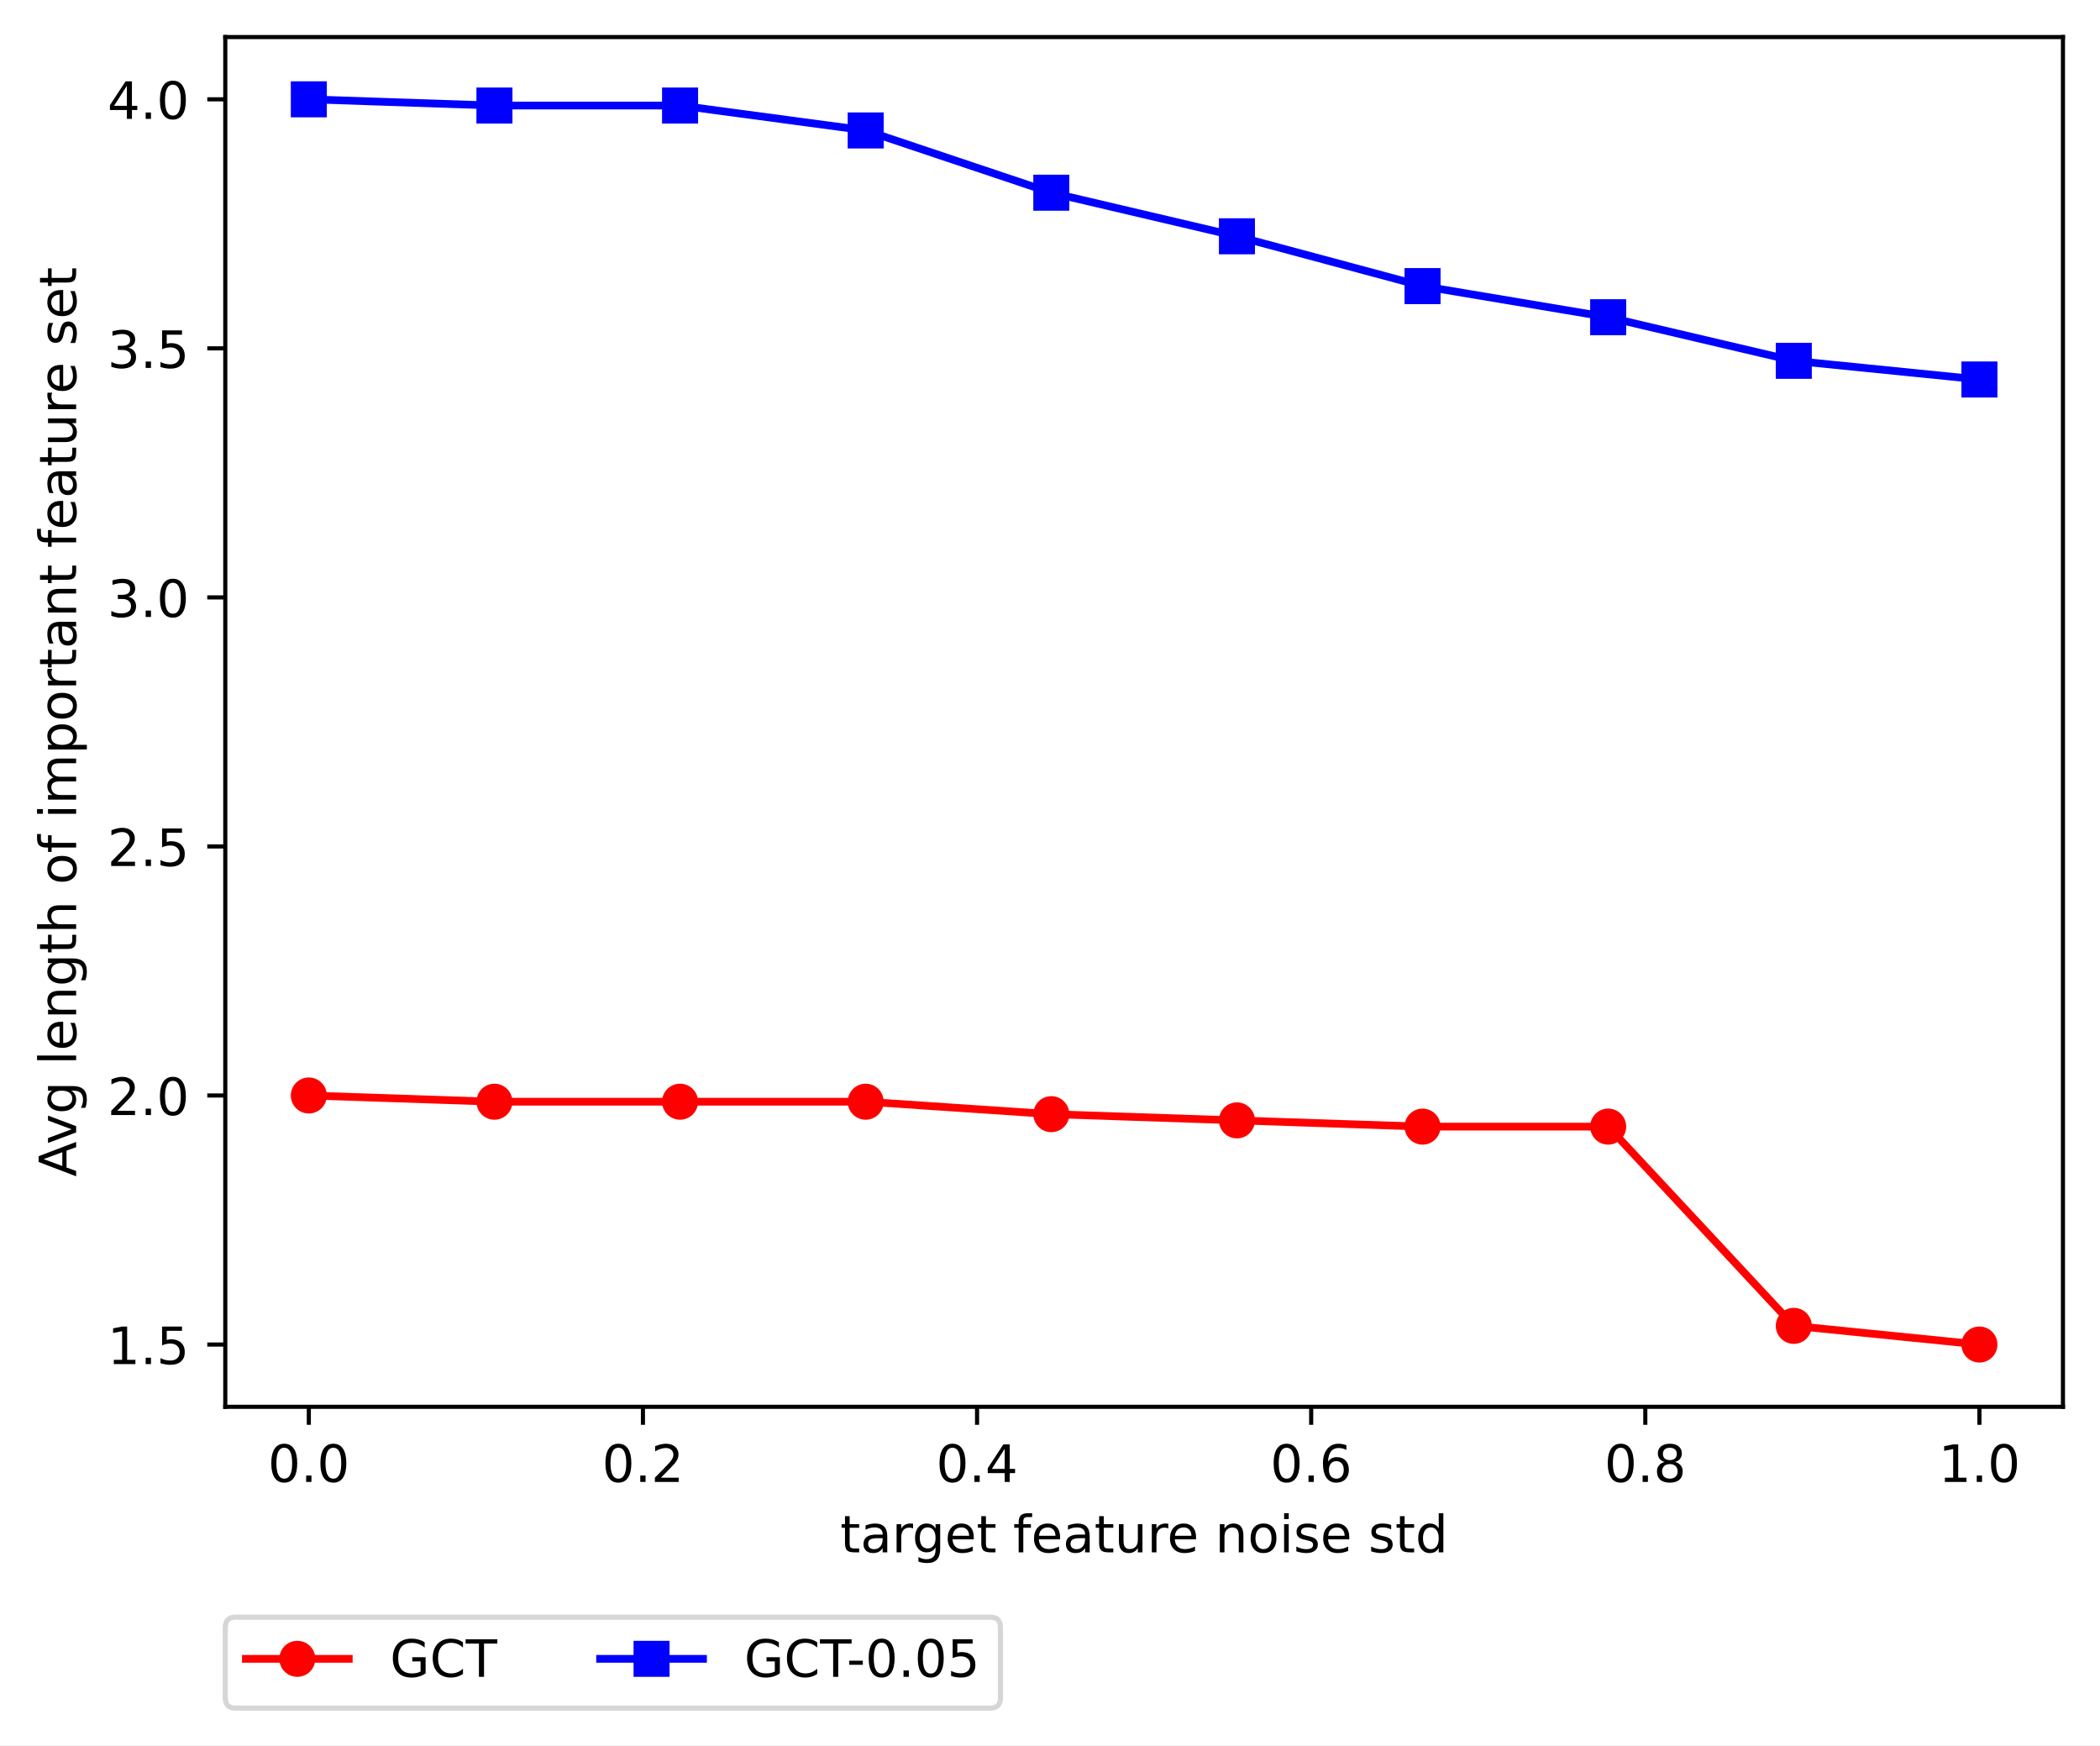
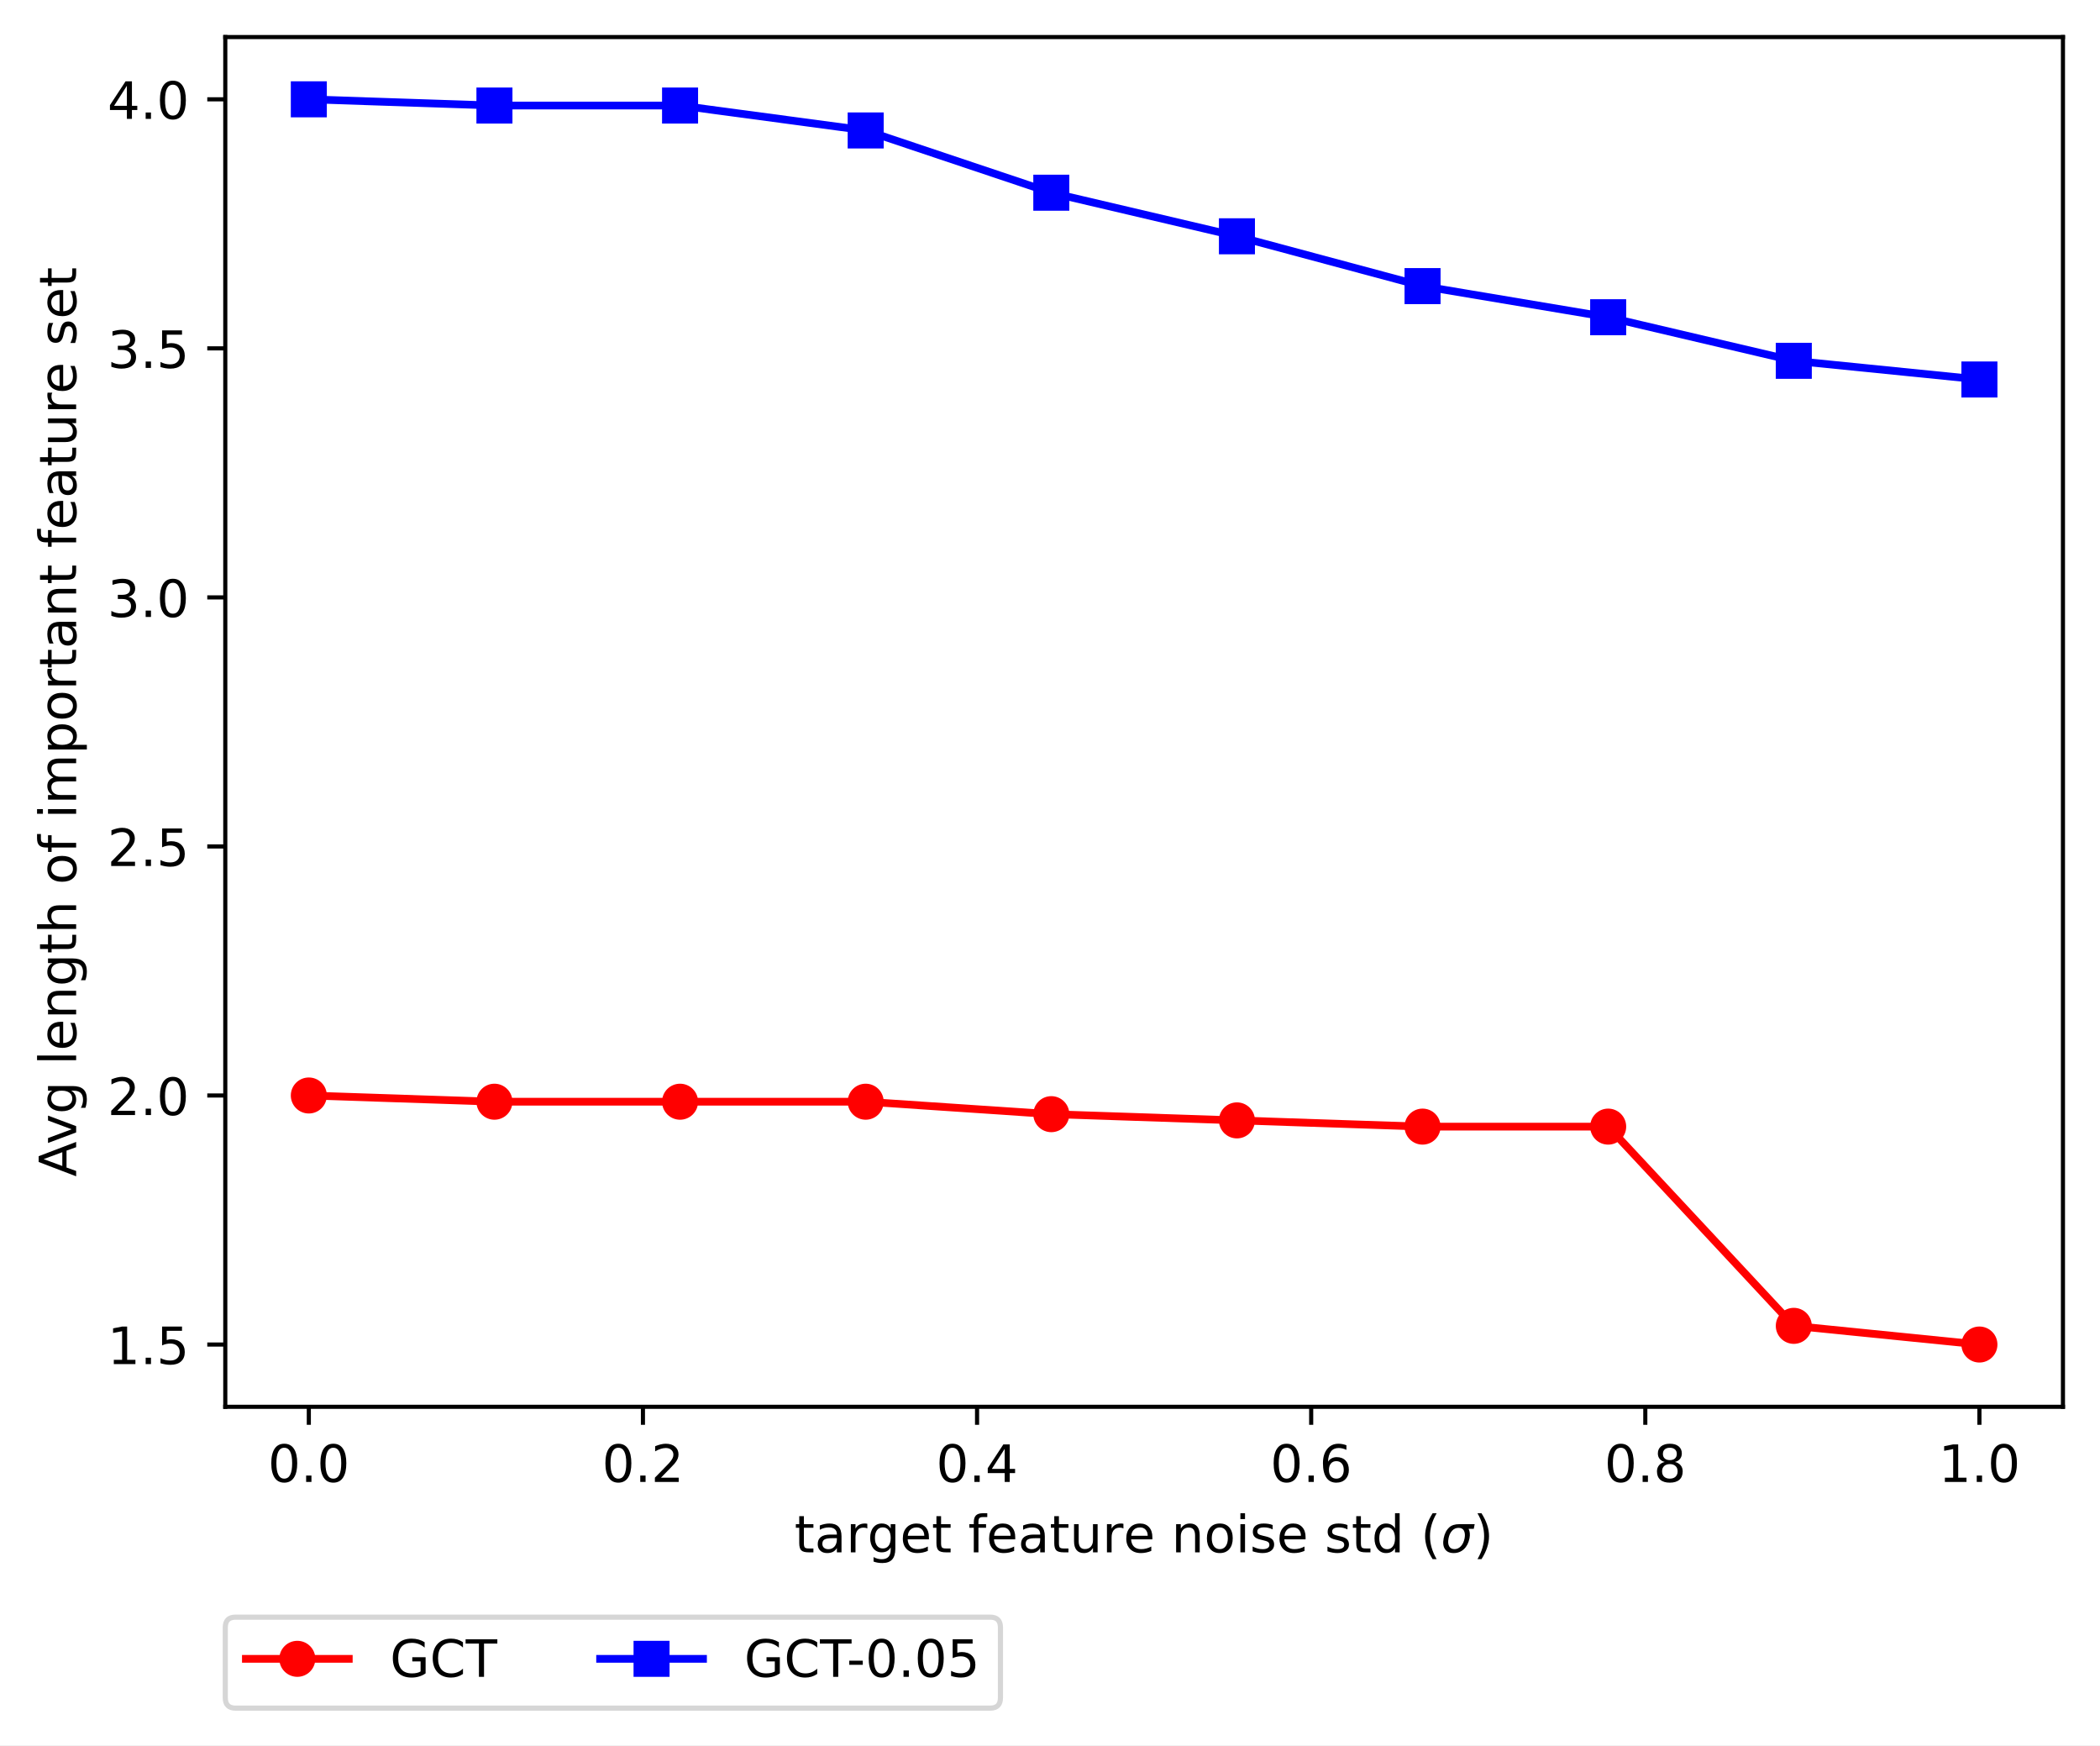
<svg xmlns="http://www.w3.org/2000/svg" xmlns:xlink="http://www.w3.org/1999/xlink" width="408.101pt" height="339.057pt" viewBox="0 0 408.101 339.057" version="1.1">
  <defs>
    <style type="text/css">*{stroke-linejoin: round; stroke-linecap: butt}</style>
  </defs>
  <g id="figure_1">
    <g id="patch_1">
      <path d="M 0 339.057  L 408.101 339.057  L 408.101 0  L 0 0  z " style="fill: #ffffff" />
    </g>
    <g id="axes_1">
      <g id="patch_2">
        <path d="M 43.781 273.312  L 400.901 273.312  L 400.901 7.2  L 43.781 7.2  z " style="fill: #ffffff" />
      </g>
      <g id="matplotlib.axis_1">
        <g id="xtick_1">
          <g id="line2d_1">
            <defs>
-               <path id="m290466811d" d="M 0 0  L 0 3.5  " style="stroke: #000000; stroke-width: 0.8" />
-             </defs>
-             <g>
-               <use xlink:href="#m290466811d" x="60.014" y="273.312" style="stroke: #000000; stroke-width: 0.8" />
+               <path id="mb9495558c3" d="M 0 0  L 0 3.5  " style="stroke: #000000; stroke-width: 0.8" />
+             </defs>
+             <g>
+               <use xlink:href="#mb9495558c3" x="60.014" y="273.312" style="stroke: #000000; stroke-width: 0.8" />
            </g>
          </g>
          <g id="text_1">
            <g transform="translate(52.06242 287.9104) scale(0.1 -0.1)">
              <defs>
                <path id="DejaVuSans-30" d="M 2034 4250  Q 1547 4250 1301 3770  Q 1056 3291 1056 2328  Q 1056 1369 1301 889  Q 1547 409 2034 409  Q 2525 409 2770 889  Q 3016 1369 3016 2328  Q 3016 3291 2770 3770  Q 2525 4250 2034 4250  z M 2034 4750  Q 2819 4750 3233 4129  Q 3647 3509 3647 2328  Q 3647 1150 3233 529  Q 2819 -91 2034 -91  Q 1250 -91 836 529  Q 422 1150 422 2328  Q 422 3509 836 4129  Q 1250 4750 2034 4750  z " transform="scale(0.015625)" />
                <path id="DejaVuSans-2e" d="M 684 794  L 1344 794  L 1344 0  L 684 0  L 684 794  z " transform="scale(0.015625)" />
              </defs>
              <use xlink:href="#DejaVuSans-30" />
              <use xlink:href="#DejaVuSans-2e" x="63.623" />
              <use xlink:href="#DejaVuSans-30" x="95.41" />
            </g>
          </g>
        </g>
        <g id="xtick_2">
          <g id="line2d_2">
            <g>
-               <use xlink:href="#m290466811d" x="124.945" y="273.312" style="stroke: #000000; stroke-width: 0.8" />
+               <use xlink:href="#mb9495558c3" x="124.945" y="273.312" style="stroke: #000000; stroke-width: 0.8" />
            </g>
          </g>
          <g id="text_2">
            <g transform="translate(116.9933 287.9104) scale(0.1 -0.1)">
              <defs>
                <path id="DejaVuSans-32" d="M 1228 531  L 3431 531  L 3431 0  L 469 0  L 469 531  Q 828 903 1448 1529  Q 2069 2156 2228 2338  Q 2531 2678 2651 2914  Q 2772 3150 2772 3378  Q 2772 3750 2511 3984  Q 2250 4219 1831 4219  Q 1534 4219 1204 4116  Q 875 4013 500 3803  L 500 4441  Q 881 4594 1212 4672  Q 1544 4750 1819 4750  Q 2544 4750 2975 4387  Q 3406 4025 3406 3419  Q 3406 3131 3298 2873  Q 3191 2616 2906 2266  Q 2828 2175 2409 1742  Q 1991 1309 1228 531  z " transform="scale(0.015625)" />
              </defs>
              <use xlink:href="#DejaVuSans-30" />
              <use xlink:href="#DejaVuSans-2e" x="63.623" />
              <use xlink:href="#DejaVuSans-32" x="95.41" />
            </g>
          </g>
        </g>
        <g id="xtick_3">
          <g id="line2d_3">
            <g>
-               <use xlink:href="#m290466811d" x="189.876" y="273.312" style="stroke: #000000; stroke-width: 0.8" />
+               <use xlink:href="#mb9495558c3" x="189.876" y="273.312" style="stroke: #000000; stroke-width: 0.8" />
            </g>
          </g>
          <g id="text_3">
            <g transform="translate(181.9242 287.9104) scale(0.1 -0.1)">
              <defs>
                <path id="DejaVuSans-34" d="M 2419 4116  L 825 1625  L 2419 1625  L 2419 4116  z M 2253 4666  L 3047 4666  L 3047 1625  L 3713 1625  L 3713 1100  L 3047 1100  L 3047 0  L 2419 0  L 2419 1100  L 313 1100  L 313 1709  L 2253 4666  z " transform="scale(0.015625)" />
              </defs>
              <use xlink:href="#DejaVuSans-30" />
              <use xlink:href="#DejaVuSans-2e" x="63.623" />
              <use xlink:href="#DejaVuSans-34" x="95.41" />
            </g>
          </g>
        </g>
        <g id="xtick_4">
          <g id="line2d_4">
            <g>
-               <use xlink:href="#m290466811d" x="254.807" y="273.312" style="stroke: #000000; stroke-width: 0.8" />
+               <use xlink:href="#mb9495558c3" x="254.807" y="273.312" style="stroke: #000000; stroke-width: 0.8" />
            </g>
          </g>
          <g id="text_4">
            <g transform="translate(246.8551 287.9104) scale(0.1 -0.1)">
              <defs>
                <path id="DejaVuSans-36" d="M 2113 2584  Q 1688 2584 1439 2293  Q 1191 2003 1191 1497  Q 1191 994 1439 701  Q 1688 409 2113 409  Q 2538 409 2786 701  Q 3034 994 3034 1497  Q 3034 2003 2786 2293  Q 2538 2584 2113 2584  z M 3366 4563  L 3366 3988  Q 3128 4100 2886 4159  Q 2644 4219 2406 4219  Q 1781 4219 1451 3797  Q 1122 3375 1075 2522  Q 1259 2794 1537 2939  Q 1816 3084 2150 3084  Q 2853 3084 3261 2657  Q 3669 2231 3669 1497  Q 3669 778 3244 343  Q 2819 -91 2113 -91  Q 1303 -91 875 529  Q 447 1150 447 2328  Q 447 3434 972 4092  Q 1497 4750 2381 4750  Q 2619 4750 2861 4703  Q 3103 4656 3366 4563  z " transform="scale(0.015625)" />
              </defs>
              <use xlink:href="#DejaVuSans-30" />
              <use xlink:href="#DejaVuSans-2e" x="63.623" />
              <use xlink:href="#DejaVuSans-36" x="95.41" />
            </g>
          </g>
        </g>
        <g id="xtick_5">
          <g id="line2d_5">
            <g>
-               <use xlink:href="#m290466811d" x="319.738" y="273.312" style="stroke: #000000; stroke-width: 0.8" />
+               <use xlink:href="#mb9495558c3" x="319.738" y="273.312" style="stroke: #000000; stroke-width: 0.8" />
            </g>
          </g>
          <g id="text_5">
            <g transform="translate(311.7861 287.9104) scale(0.1 -0.1)">
              <defs>
                <path id="DejaVuSans-38" d="M 2034 2216  Q 1584 2216 1326 1975  Q 1069 1734 1069 1313  Q 1069 891 1326 650  Q 1584 409 2034 409  Q 2484 409 2743 651  Q 3003 894 3003 1313  Q 3003 1734 2745 1975  Q 2488 2216 2034 2216  z M 1403 2484  Q 997 2584 770 2862  Q 544 3141 544 3541  Q 544 4100 942 4425  Q 1341 4750 2034 4750  Q 2731 4750 3128 4425  Q 3525 4100 3525 3541  Q 3525 3141 3298 2862  Q 3072 2584 2669 2484  Q 3125 2378 3379 2068  Q 3634 1759 3634 1313  Q 3634 634 3220 271  Q 2806 -91 2034 -91  Q 1263 -91 848 271  Q 434 634 434 1313  Q 434 1759 690 2068  Q 947 2378 1403 2484  z M 1172 3481  Q 1172 3119 1398 2916  Q 1625 2713 2034 2713  Q 2441 2713 2670 2916  Q 2900 3119 2900 3481  Q 2900 3844 2670 4047  Q 2441 4250 2034 4250  Q 1625 4250 1398 4047  Q 1172 3844 1172 3481  z " transform="scale(0.015625)" />
              </defs>
              <use xlink:href="#DejaVuSans-30" />
              <use xlink:href="#DejaVuSans-2e" x="63.623" />
              <use xlink:href="#DejaVuSans-38" x="95.41" />
            </g>
          </g>
        </g>
        <g id="xtick_6">
          <g id="line2d_6">
            <g>
-               <use xlink:href="#m290466811d" x="384.669" y="273.312" style="stroke: #000000; stroke-width: 0.8" />
+               <use xlink:href="#mb9495558c3" x="384.669" y="273.312" style="stroke: #000000; stroke-width: 0.8" />
            </g>
          </g>
          <g id="text_6">
            <g transform="translate(376.717 287.9104) scale(0.1 -0.1)">
              <defs>
                <path id="DejaVuSans-31" d="M 794 531  L 1825 531  L 1825 4091  L 703 3866  L 703 4441  L 1819 4666  L 2450 4666  L 2450 531  L 3481 531  L 3481 0  L 794 0  L 794 531  z " transform="scale(0.015625)" />
              </defs>
              <use xlink:href="#DejaVuSans-31" />
              <use xlink:href="#DejaVuSans-2e" x="63.623" />
              <use xlink:href="#DejaVuSans-30" x="95.41" />
            </g>
          </g>
        </g>
        <g id="text_7">
-           <g transform="translate(163.2842 301.5886) scale(0.1 -0.1)">
+           <g transform="translate(154.3913 301.5901) scale(0.1 -0.1)">
            <defs>
              <path id="DejaVuSans-74" d="M 1172 4494  L 1172 3500  L 2356 3500  L 2356 3053  L 1172 3053  L 1172 1153  Q 1172 725 1289 603  Q 1406 481 1766 481  L 2356 481  L 2356 0  L 1766 0  Q 1100 0 847 248  Q 594 497 594 1153  L 594 3053  L 172 3053  L 172 3500  L 594 3500  L 594 4494  L 1172 4494  z " transform="scale(0.015625)" />
              <path id="DejaVuSans-61" d="M 2194 1759  Q 1497 1759 1228 1600  Q 959 1441 959 1056  Q 959 750 1161 570  Q 1363 391 1709 391  Q 2188 391 2477 730  Q 2766 1069 2766 1631  L 2766 1759  L 2194 1759  z M 3341 1997  L 3341 0  L 2766 0  L 2766 531  Q 2569 213 2275 61  Q 1981 -91 1556 -91  Q 1019 -91 701 211  Q 384 513 384 1019  Q 384 1609 779 1909  Q 1175 2209 1959 2209  L 2766 2209  L 2766 2266  Q 2766 2663 2505 2880  Q 2244 3097 1772 3097  Q 1472 3097 1187 3025  Q 903 2953 641 2809  L 641 3341  Q 956 3463 1253 3523  Q 1550 3584 1831 3584  Q 2591 3584 2966 3190  Q 3341 2797 3341 1997  z " transform="scale(0.015625)" />
              <path id="DejaVuSans-72" d="M 2631 2963  Q 2534 3019 2420 3045  Q 2306 3072 2169 3072  Q 1681 3072 1420 2755  Q 1159 2438 1159 1844  L 1159 0  L 581 0  L 581 3500  L 1159 3500  L 1159 2956  Q 1341 3275 1631 3429  Q 1922 3584 2338 3584  Q 2397 3584 2469 3576  Q 2541 3569 2628 3553  L 2631 2963  z " transform="scale(0.015625)" />
              <path id="DejaVuSans-67" d="M 2906 1791  Q 2906 2416 2648 2759  Q 2391 3103 1925 3103  Q 1463 3103 1205 2759  Q 947 2416 947 1791  Q 947 1169 1205 825  Q 1463 481 1925 481  Q 2391 481 2648 825  Q 2906 1169 2906 1791  z M 3481 434  Q 3481 -459 3084 -895  Q 2688 -1331 1869 -1331  Q 1566 -1331 1297 -1286  Q 1028 -1241 775 -1147  L 775 -588  Q 1028 -725 1275 -790  Q 1522 -856 1778 -856  Q 2344 -856 2625 -561  Q 2906 -266 2906 331  L 2906 616  Q 2728 306 2450 153  Q 2172 0 1784 0  Q 1141 0 747 490  Q 353 981 353 1791  Q 353 2603 747 3093  Q 1141 3584 1784 3584  Q 2172 3584 2450 3431  Q 2728 3278 2906 2969  L 2906 3500  L 3481 3500  L 3481 434  z " transform="scale(0.015625)" />
              <path id="DejaVuSans-65" d="M 3597 1894  L 3597 1613  L 953 1613  Q 991 1019 1311 708  Q 1631 397 2203 397  Q 2534 397 2845 478  Q 3156 559 3463 722  L 3463 178  Q 3153 47 2828 -22  Q 2503 -91 2169 -91  Q 1331 -91 842 396  Q 353 884 353 1716  Q 353 2575 817 3079  Q 1281 3584 2069 3584  Q 2775 3584 3186 3129  Q 3597 2675 3597 1894  z M 3022 2063  Q 3016 2534 2758 2815  Q 2500 3097 2075 3097  Q 1594 3097 1305 2825  Q 1016 2553 972 2059  L 3022 2063  z " transform="scale(0.015625)" />
              <path id="DejaVuSans-20" transform="scale(0.015625)" />
              <path id="DejaVuSans-66" d="M 2375 4863  L 2375 4384  L 1825 4384  Q 1516 4384 1395 4259  Q 1275 4134 1275 3809  L 1275 3500  L 2222 3500  L 2222 3053  L 1275 3053  L 1275 0  L 697 0  L 697 3053  L 147 3053  L 147 3500  L 697 3500  L 697 3744  Q 697 4328 969 4595  Q 1241 4863 1831 4863  L 2375 4863  z " transform="scale(0.015625)" />
              <path id="DejaVuSans-75" d="M 544 1381  L 544 3500  L 1119 3500  L 1119 1403  Q 1119 906 1312 657  Q 1506 409 1894 409  Q 2359 409 2629 706  Q 2900 1003 2900 1516  L 2900 3500  L 3475 3500  L 3475 0  L 2900 0  L 2900 538  Q 2691 219 2414 64  Q 2138 -91 1772 -91  Q 1169 -91 856 284  Q 544 659 544 1381  z M 1991 3584  L 1991 3584  z " transform="scale(0.015625)" />
              <path id="DejaVuSans-6e" d="M 3513 2113  L 3513 0  L 2938 0  L 2938 2094  Q 2938 2591 2744 2837  Q 2550 3084 2163 3084  Q 1697 3084 1428 2787  Q 1159 2491 1159 1978  L 1159 0  L 581 0  L 581 3500  L 1159 3500  L 1159 2956  Q 1366 3272 1645 3428  Q 1925 3584 2291 3584  Q 2894 3584 3203 3211  Q 3513 2838 3513 2113  z " transform="scale(0.015625)" />
              <path id="DejaVuSans-6f" d="M 1959 3097  Q 1497 3097 1228 2736  Q 959 2375 959 1747  Q 959 1119 1226 758  Q 1494 397 1959 397  Q 2419 397 2687 759  Q 2956 1122 2956 1747  Q 2956 2369 2687 2733  Q 2419 3097 1959 3097  z M 1959 3584  Q 2709 3584 3137 3096  Q 3566 2609 3566 1747  Q 3566 888 3137 398  Q 2709 -91 1959 -91  Q 1206 -91 779 398  Q 353 888 353 1747  Q 353 2609 779 3096  Q 1206 3584 1959 3584  z " transform="scale(0.015625)" />
              <path id="DejaVuSans-69" d="M 603 3500  L 1178 3500  L 1178 0  L 603 0  L 603 3500  z M 603 4863  L 1178 4863  L 1178 4134  L 603 4134  L 603 4863  z " transform="scale(0.015625)" />
              <path id="DejaVuSans-73" d="M 2834 3397  L 2834 2853  Q 2591 2978 2328 3040  Q 2066 3103 1784 3103  Q 1356 3103 1142 2972  Q 928 2841 928 2578  Q 928 2378 1081 2264  Q 1234 2150 1697 2047  L 1894 2003  Q 2506 1872 2764 1633  Q 3022 1394 3022 966  Q 3022 478 2636 193  Q 2250 -91 1575 -91  Q 1294 -91 989 -36  Q 684 19 347 128  L 347 722  Q 666 556 975 473  Q 1284 391 1588 391  Q 1994 391 2212 530  Q 2431 669 2431 922  Q 2431 1156 2273 1281  Q 2116 1406 1581 1522  L 1381 1569  Q 847 1681 609 1914  Q 372 2147 372 2553  Q 372 3047 722 3315  Q 1072 3584 1716 3584  Q 2034 3584 2315 3537  Q 2597 3491 2834 3397  z " transform="scale(0.015625)" />
              <path id="DejaVuSans-64" d="M 2906 2969  L 2906 4863  L 3481 4863  L 3481 0  L 2906 0  L 2906 525  Q 2725 213 2448 61  Q 2172 -91 1784 -91  Q 1150 -91 751 415  Q 353 922 353 1747  Q 353 2572 751 3078  Q 1150 3584 1784 3584  Q 2172 3584 2448 3432  Q 2725 3281 2906 2969  z M 947 1747  Q 947 1113 1208 752  Q 1469 391 1925 391  Q 2381 391 2643 752  Q 2906 1113 2906 1747  Q 2906 2381 2643 2742  Q 2381 3103 1925 3103  Q 1469 3103 1208 2742  Q 947 2381 947 1747  z " transform="scale(0.015625)" />
-             </defs>
-             <use xlink:href="#DejaVuSans-74" />
-             <use xlink:href="#DejaVuSans-61" x="39.209" />
-             <use xlink:href="#DejaVuSans-72" x="100.488" />
-             <use xlink:href="#DejaVuSans-67" x="139.852" />
-             <use xlink:href="#DejaVuSans-65" x="203.328" />
-             <use xlink:href="#DejaVuSans-74" x="264.852" />
-             <use xlink:href="#DejaVuSans-20" x="304.061" />
-             <use xlink:href="#DejaVuSans-66" x="335.848" />
-             <use xlink:href="#DejaVuSans-65" x="371.053" />
-             <use xlink:href="#DejaVuSans-61" x="432.576" />
-             <use xlink:href="#DejaVuSans-74" x="493.855" />
-             <use xlink:href="#DejaVuSans-75" x="533.064" />
-             <use xlink:href="#DejaVuSans-72" x="596.443" />
-             <use xlink:href="#DejaVuSans-65" x="635.307" />
-             <use xlink:href="#DejaVuSans-20" x="696.83" />
-             <use xlink:href="#DejaVuSans-6e" x="728.617" />
-             <use xlink:href="#DejaVuSans-6f" x="791.996" />
-             <use xlink:href="#DejaVuSans-69" x="853.178" />
-             <use xlink:href="#DejaVuSans-73" x="880.961" />
-             <use xlink:href="#DejaVuSans-65" x="933.061" />
-             <use xlink:href="#DejaVuSans-20" x="994.584" />
-             <use xlink:href="#DejaVuSans-73" x="1026.371" />
-             <use xlink:href="#DejaVuSans-74" x="1078.471" />
-             <use xlink:href="#DejaVuSans-64" x="1117.68" />
+               <path id="DejaVuSans-28" d="M 1984 4856  Q 1566 4138 1362 3434  Q 1159 2731 1159 2009  Q 1159 1288 1364 580  Q 1569 -128 1984 -844  L 1484 -844  Q 1016 -109 783 600  Q 550 1309 550 2009  Q 550 2706 781 3412  Q 1013 4119 1484 4856  L 1984 4856  z " transform="scale(0.015625)" />
+               <path id="DejaVuSans-Oblique-3c3" d="M 2219 3044  Q 1744 3044 1422 2700  Q 1081 2341 969 1747  Q 844 1119 1044 756  Q 1241 397 1706 397  Q 2166 397 2503 759  Q 2844 1122 2966 1747  Q 3075 2319 2881 2700  Q 2700 3044 2219 3044  z M 2309 3503  L 4219 3500  L 4106 2925  L 3463 2925  Q 3706 2438 3575 1747  Q 3406 888 2884 400  Q 2359 -91 1609 -91  Q 856 -91 525 400  Q 194 888 363 1747  Q 528 2609 1050 3097  Q 1484 3503 2309 3503  z " transform="scale(0.015625)" />
+               <path id="DejaVuSans-29" d="M 513 4856  L 1013 4856  Q 1481 4119 1714 3412  Q 1947 2706 1947 2009  Q 1947 1309 1714 600  Q 1481 -109 1013 -844  L 513 -844  Q 928 -128 1133 580  Q 1338 1288 1338 2009  Q 1338 2731 1133 3434  Q 928 4138 513 4856  z " transform="scale(0.015625)" />
+             </defs>
+             <use xlink:href="#DejaVuSans-74" transform="translate(0 0.015625)" />
+             <use xlink:href="#DejaVuSans-61" transform="translate(39.20898 0.015625)" />
+             <use xlink:href="#DejaVuSans-72" transform="translate(100.4883 0.015625)" />
+             <use xlink:href="#DejaVuSans-67" transform="translate(141.6016 0.015625)" />
+             <use xlink:href="#DejaVuSans-65" transform="translate(205.0781 0.015625)" />
+             <use xlink:href="#DejaVuSans-74" transform="translate(266.6016 0.015625)" />
+             <use xlink:href="#DejaVuSans-20" transform="translate(305.8105 0.015625)" />
+             <use xlink:href="#DejaVuSans-66" transform="translate(337.5977 0.015625)" />
+             <use xlink:href="#DejaVuSans-65" transform="translate(372.8027 0.015625)" />
+             <use xlink:href="#DejaVuSans-61" transform="translate(434.3262 0.015625)" />
+             <use xlink:href="#DejaVuSans-74" transform="translate(495.6055 0.015625)" />
+             <use xlink:href="#DejaVuSans-75" transform="translate(534.8145 0.015625)" />
+             <use xlink:href="#DejaVuSans-72" transform="translate(598.1934 0.015625)" />
+             <use xlink:href="#DejaVuSans-65" transform="translate(639.3066 0.015625)" />
+             <use xlink:href="#DejaVuSans-20" transform="translate(700.8301 0.015625)" />
+             <use xlink:href="#DejaVuSans-6e" transform="translate(732.6172 0.015625)" />
+             <use xlink:href="#DejaVuSans-6f" transform="translate(795.9961 0.015625)" />
+             <use xlink:href="#DejaVuSans-69" transform="translate(857.1777 0.015625)" />
+             <use xlink:href="#DejaVuSans-73" transform="translate(884.9609 0.015625)" />
+             <use xlink:href="#DejaVuSans-65" transform="translate(937.0605 0.015625)" />
+             <use xlink:href="#DejaVuSans-20" transform="translate(998.584 0.015625)" />
+             <use xlink:href="#DejaVuSans-73" transform="translate(1030.371 0.015625)" />
+             <use xlink:href="#DejaVuSans-74" transform="translate(1082.471 0.015625)" />
+             <use xlink:href="#DejaVuSans-64" transform="translate(1121.68 0.015625)" />
+             <use xlink:href="#DejaVuSans-20" transform="translate(1185.156 0.015625)" />
+             <use xlink:href="#DejaVuSans-28" transform="translate(1216.943 0.015625)" />
+             <use xlink:href="#DejaVuSans-Oblique-3c3" transform="translate(1255.957 0.015625)" />
+             <use xlink:href="#DejaVuSans-29" transform="translate(1319.336 0.015625)" />
          </g>
        </g>
      </g>
      <g id="matplotlib.axis_2">
        <g id="ytick_1">
          <g id="line2d_7">
            <defs>
-               <path id="m0b3451369e" d="M 0 0  L -3.5 0  " style="stroke: #000000; stroke-width: 0.8" />
-             </defs>
-             <g>
-               <use xlink:href="#m0b3451369e" x="43.781" y="261.216" style="stroke: #000000; stroke-width: 0.8" />
+               <path id="m50e0364f3f" d="M 0 0  L -3.5 0  " style="stroke: #000000; stroke-width: 0.8" />
+             </defs>
+             <g>
+               <use xlink:href="#m50e0364f3f" x="43.781" y="261.216" style="stroke: #000000; stroke-width: 0.8" />
            </g>
          </g>
          <g id="text_8">
            <g transform="translate(20.87813 265.0152) scale(0.1 -0.1)">
              <defs>
                <path id="DejaVuSans-35" d="M 691 4666  L 3169 4666  L 3169 4134  L 1269 4134  L 1269 2991  Q 1406 3038 1543 3061  Q 1681 3084 1819 3084  Q 2600 3084 3056 2656  Q 3513 2228 3513 1497  Q 3513 744 3044 326  Q 2575 -91 1722 -91  Q 1428 -91 1123 -41  Q 819 9 494 109  L 494 744  Q 775 591 1075 516  Q 1375 441 1709 441  Q 2250 441 2565 725  Q 2881 1009 2881 1497  Q 2881 1984 2565 2268  Q 2250 2553 1709 2553  Q 1456 2553 1204 2497  Q 953 2441 691 2322  L 691 4666  z " transform="scale(0.015625)" />
              </defs>
              <use xlink:href="#DejaVuSans-31" />
              <use xlink:href="#DejaVuSans-2e" x="63.623" />
              <use xlink:href="#DejaVuSans-35" x="95.41" />
            </g>
          </g>
        </g>
        <g id="ytick_2">
          <g id="line2d_8">
            <g>
-               <use xlink:href="#m0b3451369e" x="43.781" y="212.832" style="stroke: #000000; stroke-width: 0.8" />
+               <use xlink:href="#m50e0364f3f" x="43.781" y="212.832" style="stroke: #000000; stroke-width: 0.8" />
            </g>
          </g>
          <g id="text_9">
            <g transform="translate(20.87813 216.6312) scale(0.1 -0.1)">
              <use xlink:href="#DejaVuSans-32" />
              <use xlink:href="#DejaVuSans-2e" x="63.623" />
              <use xlink:href="#DejaVuSans-30" x="95.41" />
            </g>
          </g>
        </g>
        <g id="ytick_3">
          <g id="line2d_9">
            <g>
-               <use xlink:href="#m0b3451369e" x="43.781" y="164.448" style="stroke: #000000; stroke-width: 0.8" />
+               <use xlink:href="#m50e0364f3f" x="43.781" y="164.448" style="stroke: #000000; stroke-width: 0.8" />
            </g>
          </g>
          <g id="text_10">
            <g transform="translate(20.87813 168.2472) scale(0.1 -0.1)">
              <use xlink:href="#DejaVuSans-32" />
              <use xlink:href="#DejaVuSans-2e" x="63.623" />
              <use xlink:href="#DejaVuSans-35" x="95.41" />
            </g>
          </g>
        </g>
        <g id="ytick_4">
          <g id="line2d_10">
            <g>
-               <use xlink:href="#m0b3451369e" x="43.781" y="116.064" style="stroke: #000000; stroke-width: 0.8" />
+               <use xlink:href="#m50e0364f3f" x="43.781" y="116.064" style="stroke: #000000; stroke-width: 0.8" />
            </g>
          </g>
          <g id="text_11">
            <g transform="translate(20.87813 119.8632) scale(0.1 -0.1)">
              <defs>
                <path id="DejaVuSans-33" d="M 2597 2516  Q 3050 2419 3304 2112  Q 3559 1806 3559 1356  Q 3559 666 3084 287  Q 2609 -91 1734 -91  Q 1441 -91 1130 -33  Q 819 25 488 141  L 488 750  Q 750 597 1062 519  Q 1375 441 1716 441  Q 2309 441 2620 675  Q 2931 909 2931 1356  Q 2931 1769 2642 2001  Q 2353 2234 1838 2234  L 1294 2234  L 1294 2753  L 1863 2753  Q 2328 2753 2575 2939  Q 2822 3125 2822 3475  Q 2822 3834 2567 4026  Q 2313 4219 1838 4219  Q 1578 4219 1281 4162  Q 984 4106 628 3988  L 628 4550  Q 988 4650 1302 4700  Q 1616 4750 1894 4750  Q 2613 4750 3031 4423  Q 3450 4097 3450 3541  Q 3450 3153 3228 2886  Q 3006 2619 2597 2516  z " transform="scale(0.015625)" />
              </defs>
              <use xlink:href="#DejaVuSans-33" />
              <use xlink:href="#DejaVuSans-2e" x="63.623" />
              <use xlink:href="#DejaVuSans-30" x="95.41" />
            </g>
          </g>
        </g>
        <g id="ytick_5">
          <g id="line2d_11">
            <g>
-               <use xlink:href="#m0b3451369e" x="43.781" y="67.68" style="stroke: #000000; stroke-width: 0.8" />
+               <use xlink:href="#m50e0364f3f" x="43.781" y="67.68" style="stroke: #000000; stroke-width: 0.8" />
            </g>
          </g>
          <g id="text_12">
            <g transform="translate(20.87813 71.47922) scale(0.1 -0.1)">
              <use xlink:href="#DejaVuSans-33" />
              <use xlink:href="#DejaVuSans-2e" x="63.623" />
              <use xlink:href="#DejaVuSans-35" x="95.41" />
            </g>
          </g>
        </g>
        <g id="ytick_6">
          <g id="line2d_12">
            <g>
-               <use xlink:href="#m0b3451369e" x="43.781" y="19.296" style="stroke: #000000; stroke-width: 0.8" />
+               <use xlink:href="#m50e0364f3f" x="43.781" y="19.296" style="stroke: #000000; stroke-width: 0.8" />
            </g>
          </g>
          <g id="text_13">
            <g transform="translate(20.87813 23.09522) scale(0.1 -0.1)">
              <use xlink:href="#DejaVuSans-34" />
              <use xlink:href="#DejaVuSans-2e" x="63.623" />
              <use xlink:href="#DejaVuSans-30" x="95.41" />
            </g>
          </g>
        </g>
        <g id="text_14">
          <g transform="translate(14.79844 228.6107) rotate(-90) scale(0.1 -0.1)">
            <defs>
              <path id="DejaVuSans-41" d="M 2188 4044  L 1331 1722  L 3047 1722  L 2188 4044  z M 1831 4666  L 2547 4666  L 4325 0  L 3669 0  L 3244 1197  L 1141 1197  L 716 0  L 50 0  L 1831 4666  z " transform="scale(0.015625)" />
              <path id="DejaVuSans-76" d="M 191 3500  L 800 3500  L 1894 563  L 2988 3500  L 3597 3500  L 2284 0  L 1503 0  L 191 3500  z " transform="scale(0.015625)" />
              <path id="DejaVuSans-6c" d="M 603 4863  L 1178 4863  L 1178 0  L 603 0  L 603 4863  z " transform="scale(0.015625)" />
              <path id="DejaVuSans-68" d="M 3513 2113  L 3513 0  L 2938 0  L 2938 2094  Q 2938 2591 2744 2837  Q 2550 3084 2163 3084  Q 1697 3084 1428 2787  Q 1159 2491 1159 1978  L 1159 0  L 581 0  L 581 4863  L 1159 4863  L 1159 2956  Q 1366 3272 1645 3428  Q 1925 3584 2291 3584  Q 2894 3584 3203 3211  Q 3513 2838 3513 2113  z " transform="scale(0.015625)" />
              <path id="DejaVuSans-6d" d="M 3328 2828  Q 3544 3216 3844 3400  Q 4144 3584 4550 3584  Q 5097 3584 5394 3201  Q 5691 2819 5691 2113  L 5691 0  L 5113 0  L 5113 2094  Q 5113 2597 4934 2840  Q 4756 3084 4391 3084  Q 3944 3084 3684 2787  Q 3425 2491 3425 1978  L 3425 0  L 2847 0  L 2847 2094  Q 2847 2600 2669 2842  Q 2491 3084 2119 3084  Q 1678 3084 1418 2786  Q 1159 2488 1159 1978  L 1159 0  L 581 0  L 581 3500  L 1159 3500  L 1159 2956  Q 1356 3278 1631 3431  Q 1906 3584 2284 3584  Q 2666 3584 2933 3390  Q 3200 3197 3328 2828  z " transform="scale(0.015625)" />
              <path id="DejaVuSans-70" d="M 1159 525  L 1159 -1331  L 581 -1331  L 581 3500  L 1159 3500  L 1159 2969  Q 1341 3281 1617 3432  Q 1894 3584 2278 3584  Q 2916 3584 3314 3078  Q 3713 2572 3713 1747  Q 3713 922 3314 415  Q 2916 -91 2278 -91  Q 1894 -91 1617 61  Q 1341 213 1159 525  z M 3116 1747  Q 3116 2381 2855 2742  Q 2594 3103 2138 3103  Q 1681 3103 1420 2742  Q 1159 2381 1159 1747  Q 1159 1113 1420 752  Q 1681 391 2138 391  Q 2594 391 2855 752  Q 3116 1113 3116 1747  z " transform="scale(0.015625)" />
            </defs>
            <use xlink:href="#DejaVuSans-41" />
            <use xlink:href="#DejaVuSans-76" x="62.533" />
            <use xlink:href="#DejaVuSans-67" x="121.713" />
            <use xlink:href="#DejaVuSans-20" x="185.189" />
            <use xlink:href="#DejaVuSans-6c" x="216.977" />
            <use xlink:href="#DejaVuSans-65" x="244.76" />
            <use xlink:href="#DejaVuSans-6e" x="306.283" />
            <use xlink:href="#DejaVuSans-67" x="369.662" />
            <use xlink:href="#DejaVuSans-74" x="433.139" />
            <use xlink:href="#DejaVuSans-68" x="472.348" />
            <use xlink:href="#DejaVuSans-20" x="535.727" />
            <use xlink:href="#DejaVuSans-6f" x="567.514" />
            <use xlink:href="#DejaVuSans-66" x="628.695" />
            <use xlink:href="#DejaVuSans-20" x="663.9" />
            <use xlink:href="#DejaVuSans-69" x="695.688" />
            <use xlink:href="#DejaVuSans-6d" x="723.471" />
            <use xlink:href="#DejaVuSans-70" x="820.883" />
            <use xlink:href="#DejaVuSans-6f" x="884.359" />
            <use xlink:href="#DejaVuSans-72" x="945.541" />
            <use xlink:href="#DejaVuSans-74" x="986.654" />
            <use xlink:href="#DejaVuSans-61" x="1025.863" />
            <use xlink:href="#DejaVuSans-6e" x="1087.143" />
            <use xlink:href="#DejaVuSans-74" x="1150.521" />
            <use xlink:href="#DejaVuSans-20" x="1189.73" />
            <use xlink:href="#DejaVuSans-66" x="1221.518" />
            <use xlink:href="#DejaVuSans-65" x="1256.723" />
            <use xlink:href="#DejaVuSans-61" x="1318.246" />
            <use xlink:href="#DejaVuSans-74" x="1379.525" />
            <use xlink:href="#DejaVuSans-75" x="1418.734" />
            <use xlink:href="#DejaVuSans-72" x="1482.113" />
            <use xlink:href="#DejaVuSans-65" x="1520.977" />
            <use xlink:href="#DejaVuSans-20" x="1582.5" />
            <use xlink:href="#DejaVuSans-73" x="1614.287" />
            <use xlink:href="#DejaVuSans-65" x="1666.387" />
            <use xlink:href="#DejaVuSans-74" x="1727.91" />
          </g>
        </g>
      </g>
      <g id="line2d_13">
-         <path d="M 60.014 19.296  L 96.087 20.506  L 132.159 20.506  L 168.232 25.344  L 204.305 37.44  L 240.378 45.907  L 276.45 55.584  L 312.523 61.632  L 348.596 70.099  L 384.669 73.728  " clip-path="url(#p01ac6b862f)" style="fill: none; stroke: #0000ff; stroke-width: 1.5; stroke-linecap: square" />
+         <path d="M 60.014 19.296  L 96.087 20.506  L 132.159 20.506  L 168.232 25.344  L 204.305 37.44  L 240.378 45.907  L 276.45 55.584  L 312.523 61.632  L 348.596 70.099  L 384.669 73.728  " clip-path="url(#pf8933345bd)" style="fill: none; stroke: #0000ff; stroke-width: 1.5; stroke-linecap: square" />
        <defs>
-           <path id="m659e050503" d="M -3 3  L 3 3  L 3 -3  L -3 -3  z " style="stroke: #0000ff; stroke-linejoin: miter" />
+           <path id="m3893c0b598" d="M -3 3  L 3 3  L 3 -3  L -3 -3  z " style="stroke: #0000ff; stroke-linejoin: miter" />
        </defs>
-         <g clip-path="url(#p01ac6b862f)">
-           <use xlink:href="#m659e050503" x="60.014" y="19.296" style="fill: #0000ff; stroke: #0000ff; stroke-linejoin: miter" />
-           <use xlink:href="#m659e050503" x="96.087" y="20.506" style="fill: #0000ff; stroke: #0000ff; stroke-linejoin: miter" />
-           <use xlink:href="#m659e050503" x="132.159" y="20.506" style="fill: #0000ff; stroke: #0000ff; stroke-linejoin: miter" />
-           <use xlink:href="#m659e050503" x="168.232" y="25.344" style="fill: #0000ff; stroke: #0000ff; stroke-linejoin: miter" />
-           <use xlink:href="#m659e050503" x="204.305" y="37.44" style="fill: #0000ff; stroke: #0000ff; stroke-linejoin: miter" />
-           <use xlink:href="#m659e050503" x="240.378" y="45.907" style="fill: #0000ff; stroke: #0000ff; stroke-linejoin: miter" />
-           <use xlink:href="#m659e050503" x="276.45" y="55.584" style="fill: #0000ff; stroke: #0000ff; stroke-linejoin: miter" />
-           <use xlink:href="#m659e050503" x="312.523" y="61.632" style="fill: #0000ff; stroke: #0000ff; stroke-linejoin: miter" />
-           <use xlink:href="#m659e050503" x="348.596" y="70.099" style="fill: #0000ff; stroke: #0000ff; stroke-linejoin: miter" />
-           <use xlink:href="#m659e050503" x="384.669" y="73.728" style="fill: #0000ff; stroke: #0000ff; stroke-linejoin: miter" />
+         <g clip-path="url(#pf8933345bd)">
+           <use xlink:href="#m3893c0b598" x="60.014" y="19.296" style="fill: #0000ff; stroke: #0000ff; stroke-linejoin: miter" />
+           <use xlink:href="#m3893c0b598" x="96.087" y="20.506" style="fill: #0000ff; stroke: #0000ff; stroke-linejoin: miter" />
+           <use xlink:href="#m3893c0b598" x="132.159" y="20.506" style="fill: #0000ff; stroke: #0000ff; stroke-linejoin: miter" />
+           <use xlink:href="#m3893c0b598" x="168.232" y="25.344" style="fill: #0000ff; stroke: #0000ff; stroke-linejoin: miter" />
+           <use xlink:href="#m3893c0b598" x="204.305" y="37.44" style="fill: #0000ff; stroke: #0000ff; stroke-linejoin: miter" />
+           <use xlink:href="#m3893c0b598" x="240.378" y="45.907" style="fill: #0000ff; stroke: #0000ff; stroke-linejoin: miter" />
+           <use xlink:href="#m3893c0b598" x="276.45" y="55.584" style="fill: #0000ff; stroke: #0000ff; stroke-linejoin: miter" />
+           <use xlink:href="#m3893c0b598" x="312.523" y="61.632" style="fill: #0000ff; stroke: #0000ff; stroke-linejoin: miter" />
+           <use xlink:href="#m3893c0b598" x="348.596" y="70.099" style="fill: #0000ff; stroke: #0000ff; stroke-linejoin: miter" />
+           <use xlink:href="#m3893c0b598" x="384.669" y="73.728" style="fill: #0000ff; stroke: #0000ff; stroke-linejoin: miter" />
        </g>
      </g>
      <g id="line2d_14">
-         <path d="M 60.014 212.832  L 96.087 214.042  L 132.159 214.042  L 168.232 214.042  L 204.305 216.461  L 240.378 217.67  L 276.45 218.88  L 312.523 218.88  L 348.596 257.587  L 384.669 261.216  " clip-path="url(#p01ac6b862f)" style="fill: none; stroke: #ff0000; stroke-width: 1.5; stroke-linecap: square" />
+         <path d="M 60.014 212.832  L 96.087 214.042  L 132.159 214.042  L 168.232 214.042  L 204.305 216.461  L 240.378 217.67  L 276.45 218.88  L 312.523 218.88  L 348.596 257.587  L 384.669 261.216  " clip-path="url(#pf8933345bd)" style="fill: none; stroke: #ff0000; stroke-width: 1.5; stroke-linecap: square" />
        <defs>
-           <path id="m114835c429" d="M 0 3  C 0.796 3 1.559 2.684 2.121 2.121  C 2.684 1.559 3 0.796 3 0  C 3 -0.796 2.684 -1.559 2.121 -2.121  C 1.559 -2.684 0.796 -3 0 -3  C -0.796 -3 -1.559 -2.684 -2.121 -2.121  C -2.684 -1.559 -3 -0.796 -3 0  C -3 0.796 -2.684 1.559 -2.121 2.121  C -1.559 2.684 -0.796 3 0 3  z " style="stroke: #ff0000" />
+           <path id="m5b7c06d855" d="M 0 3  C 0.796 3 1.559 2.684 2.121 2.121  C 2.684 1.559 3 0.796 3 0  C 3 -0.796 2.684 -1.559 2.121 -2.121  C 1.559 -2.684 0.796 -3 0 -3  C -0.796 -3 -1.559 -2.684 -2.121 -2.121  C -2.684 -1.559 -3 -0.796 -3 0  C -3 0.796 -2.684 1.559 -2.121 2.121  C -1.559 2.684 -0.796 3 0 3  z " style="stroke: #ff0000" />
        </defs>
-         <g clip-path="url(#p01ac6b862f)">
-           <use xlink:href="#m114835c429" x="60.014" y="212.832" style="fill: #ff0000; stroke: #ff0000" />
-           <use xlink:href="#m114835c429" x="96.087" y="214.042" style="fill: #ff0000; stroke: #ff0000" />
-           <use xlink:href="#m114835c429" x="132.159" y="214.042" style="fill: #ff0000; stroke: #ff0000" />
-           <use xlink:href="#m114835c429" x="168.232" y="214.042" style="fill: #ff0000; stroke: #ff0000" />
-           <use xlink:href="#m114835c429" x="204.305" y="216.461" style="fill: #ff0000; stroke: #ff0000" />
-           <use xlink:href="#m114835c429" x="240.378" y="217.67" style="fill: #ff0000; stroke: #ff0000" />
-           <use xlink:href="#m114835c429" x="276.45" y="218.88" style="fill: #ff0000; stroke: #ff0000" />
-           <use xlink:href="#m114835c429" x="312.523" y="218.88" style="fill: #ff0000; stroke: #ff0000" />
-           <use xlink:href="#m114835c429" x="348.596" y="257.587" style="fill: #ff0000; stroke: #ff0000" />
-           <use xlink:href="#m114835c429" x="384.669" y="261.216" style="fill: #ff0000; stroke: #ff0000" />
+         <g clip-path="url(#pf8933345bd)">
+           <use xlink:href="#m5b7c06d855" x="60.014" y="212.832" style="fill: #ff0000; stroke: #ff0000" />
+           <use xlink:href="#m5b7c06d855" x="96.087" y="214.042" style="fill: #ff0000; stroke: #ff0000" />
+           <use xlink:href="#m5b7c06d855" x="132.159" y="214.042" style="fill: #ff0000; stroke: #ff0000" />
+           <use xlink:href="#m5b7c06d855" x="168.232" y="214.042" style="fill: #ff0000; stroke: #ff0000" />
+           <use xlink:href="#m5b7c06d855" x="204.305" y="216.461" style="fill: #ff0000; stroke: #ff0000" />
+           <use xlink:href="#m5b7c06d855" x="240.378" y="217.67" style="fill: #ff0000; stroke: #ff0000" />
+           <use xlink:href="#m5b7c06d855" x="276.45" y="218.88" style="fill: #ff0000; stroke: #ff0000" />
+           <use xlink:href="#m5b7c06d855" x="312.523" y="218.88" style="fill: #ff0000; stroke: #ff0000" />
+           <use xlink:href="#m5b7c06d855" x="348.596" y="257.587" style="fill: #ff0000; stroke: #ff0000" />
+           <use xlink:href="#m5b7c06d855" x="384.669" y="261.216" style="fill: #ff0000; stroke: #ff0000" />
        </g>
      </g>
      <g id="patch_3">
        <path d="M 43.781 273.312  L 43.781 7.2  " style="fill: none; stroke: #000000; stroke-width: 0.8; stroke-linejoin: miter; stroke-linecap: square" />
      </g>
      <g id="patch_4">
        <path d="M 400.901 273.312  L 400.901 7.2  " style="fill: none; stroke: #000000; stroke-width: 0.8; stroke-linejoin: miter; stroke-linecap: square" />
      </g>
      <g id="patch_5">
        <path d="M 43.781 273.312  L 400.901 273.312  " style="fill: none; stroke: #000000; stroke-width: 0.8; stroke-linejoin: miter; stroke-linecap: square" />
      </g>
      <g id="patch_6">
        <path d="M 43.781 7.2  L 400.901 7.2  " style="fill: none; stroke: #000000; stroke-width: 0.8; stroke-linejoin: miter; stroke-linecap: square" />
      </g>
      <g id="legend_1">
        <g id="patch_7">
          <path d="M 45.781 331.857  L 192.42 331.857  Q 194.42 331.857 194.42 329.857  L 194.42 316.179  Q 194.42 314.179 192.42 314.179  L 45.781 314.179  Q 43.781 314.179 43.781 316.179  L 43.781 329.857  Q 43.781 331.857 45.781 331.857  z " style="fill: #ffffff; opacity: 0.8; stroke: #cccccc; stroke-linejoin: miter" />
        </g>
        <g id="line2d_15">
          <path d="M 47.781 322.277  L 57.781 322.277  L 67.781 322.277  " style="fill: none; stroke: #ff0000; stroke-width: 1.5; stroke-linecap: square" />
          <g>
-             <use xlink:href="#m114835c429" x="57.781" y="322.277" style="fill: #ff0000; stroke: #ff0000" />
+             <use xlink:href="#m5b7c06d855" x="57.781" y="322.277" style="fill: #ff0000; stroke: #ff0000" />
          </g>
        </g>
        <g id="text_15">
          <g transform="translate(75.78125 325.777) scale(0.1 -0.1)">
            <defs>
              <path id="DejaVuSans-47" d="M 3809 666  L 3809 1919  L 2778 1919  L 2778 2438  L 4434 2438  L 4434 434  Q 4069 175 3628 42  Q 3188 -91 2688 -91  Q 1594 -91 976 548  Q 359 1188 359 2328  Q 359 3472 976 4111  Q 1594 4750 2688 4750  Q 3144 4750 3555 4637  Q 3966 4525 4313 4306  L 4313 3634  Q 3963 3931 3569 4081  Q 3175 4231 2741 4231  Q 1884 4231 1454 3753  Q 1025 3275 1025 2328  Q 1025 1384 1454 906  Q 1884 428 2741 428  Q 3075 428 3337 486  Q 3600 544 3809 666  z " transform="scale(0.015625)" />
              <path id="DejaVuSans-43" d="M 4122 4306  L 4122 3641  Q 3803 3938 3442 4084  Q 3081 4231 2675 4231  Q 1875 4231 1450 3742  Q 1025 3253 1025 2328  Q 1025 1406 1450 917  Q 1875 428 2675 428  Q 3081 428 3442 575  Q 3803 722 4122 1019  L 4122 359  Q 3791 134 3420 21  Q 3050 -91 2638 -91  Q 1578 -91 968 557  Q 359 1206 359 2328  Q 359 3453 968 4101  Q 1578 4750 2638 4750  Q 3056 4750 3426 4639  Q 3797 4528 4122 4306  z " transform="scale(0.015625)" />
              <path id="DejaVuSans-54" d="M -19 4666  L 3928 4666  L 3928 4134  L 2272 4134  L 2272 0  L 1638 0  L 1638 4134  L -19 4134  L -19 4666  z " transform="scale(0.015625)" />
            </defs>
            <use xlink:href="#DejaVuSans-47" />
            <use xlink:href="#DejaVuSans-43" x="77.49" />
            <use xlink:href="#DejaVuSans-54" x="147.314" />
          </g>
        </g>
        <g id="line2d_16">
          <path d="M 116.62 322.277  L 126.62 322.277  L 136.62 322.277  " style="fill: none; stroke: #0000ff; stroke-width: 1.5; stroke-linecap: square" />
          <g>
-             <use xlink:href="#m659e050503" x="126.62" y="322.277" style="fill: #0000ff; stroke: #0000ff; stroke-linejoin: miter" />
+             <use xlink:href="#m3893c0b598" x="126.62" y="322.277" style="fill: #0000ff; stroke: #0000ff; stroke-linejoin: miter" />
          </g>
        </g>
        <g id="text_16">
          <g transform="translate(144.6203 325.777) scale(0.1 -0.1)">
            <defs>
              <path id="DejaVuSans-2d" d="M 313 2009  L 1997 2009  L 1997 1497  L 313 1497  L 313 2009  z " transform="scale(0.015625)" />
            </defs>
            <use xlink:href="#DejaVuSans-47" />
            <use xlink:href="#DejaVuSans-43" x="77.49" />
            <use xlink:href="#DejaVuSans-54" x="147.314" />
            <use xlink:href="#DejaVuSans-2d" x="199.273" />
            <use xlink:href="#DejaVuSans-30" x="235.357" />
            <use xlink:href="#DejaVuSans-2e" x="298.98" />
            <use xlink:href="#DejaVuSans-30" x="330.768" />
            <use xlink:href="#DejaVuSans-35" x="394.391" />
          </g>
        </g>
      </g>
    </g>
  </g>
  <defs>
-     <clipPath id="p01ac6b862f">
+     <clipPath id="pf8933345bd">
      <rect x="43.781" y="7.2" width="357.12" height="266.112" />
    </clipPath>
  </defs>
</svg>
